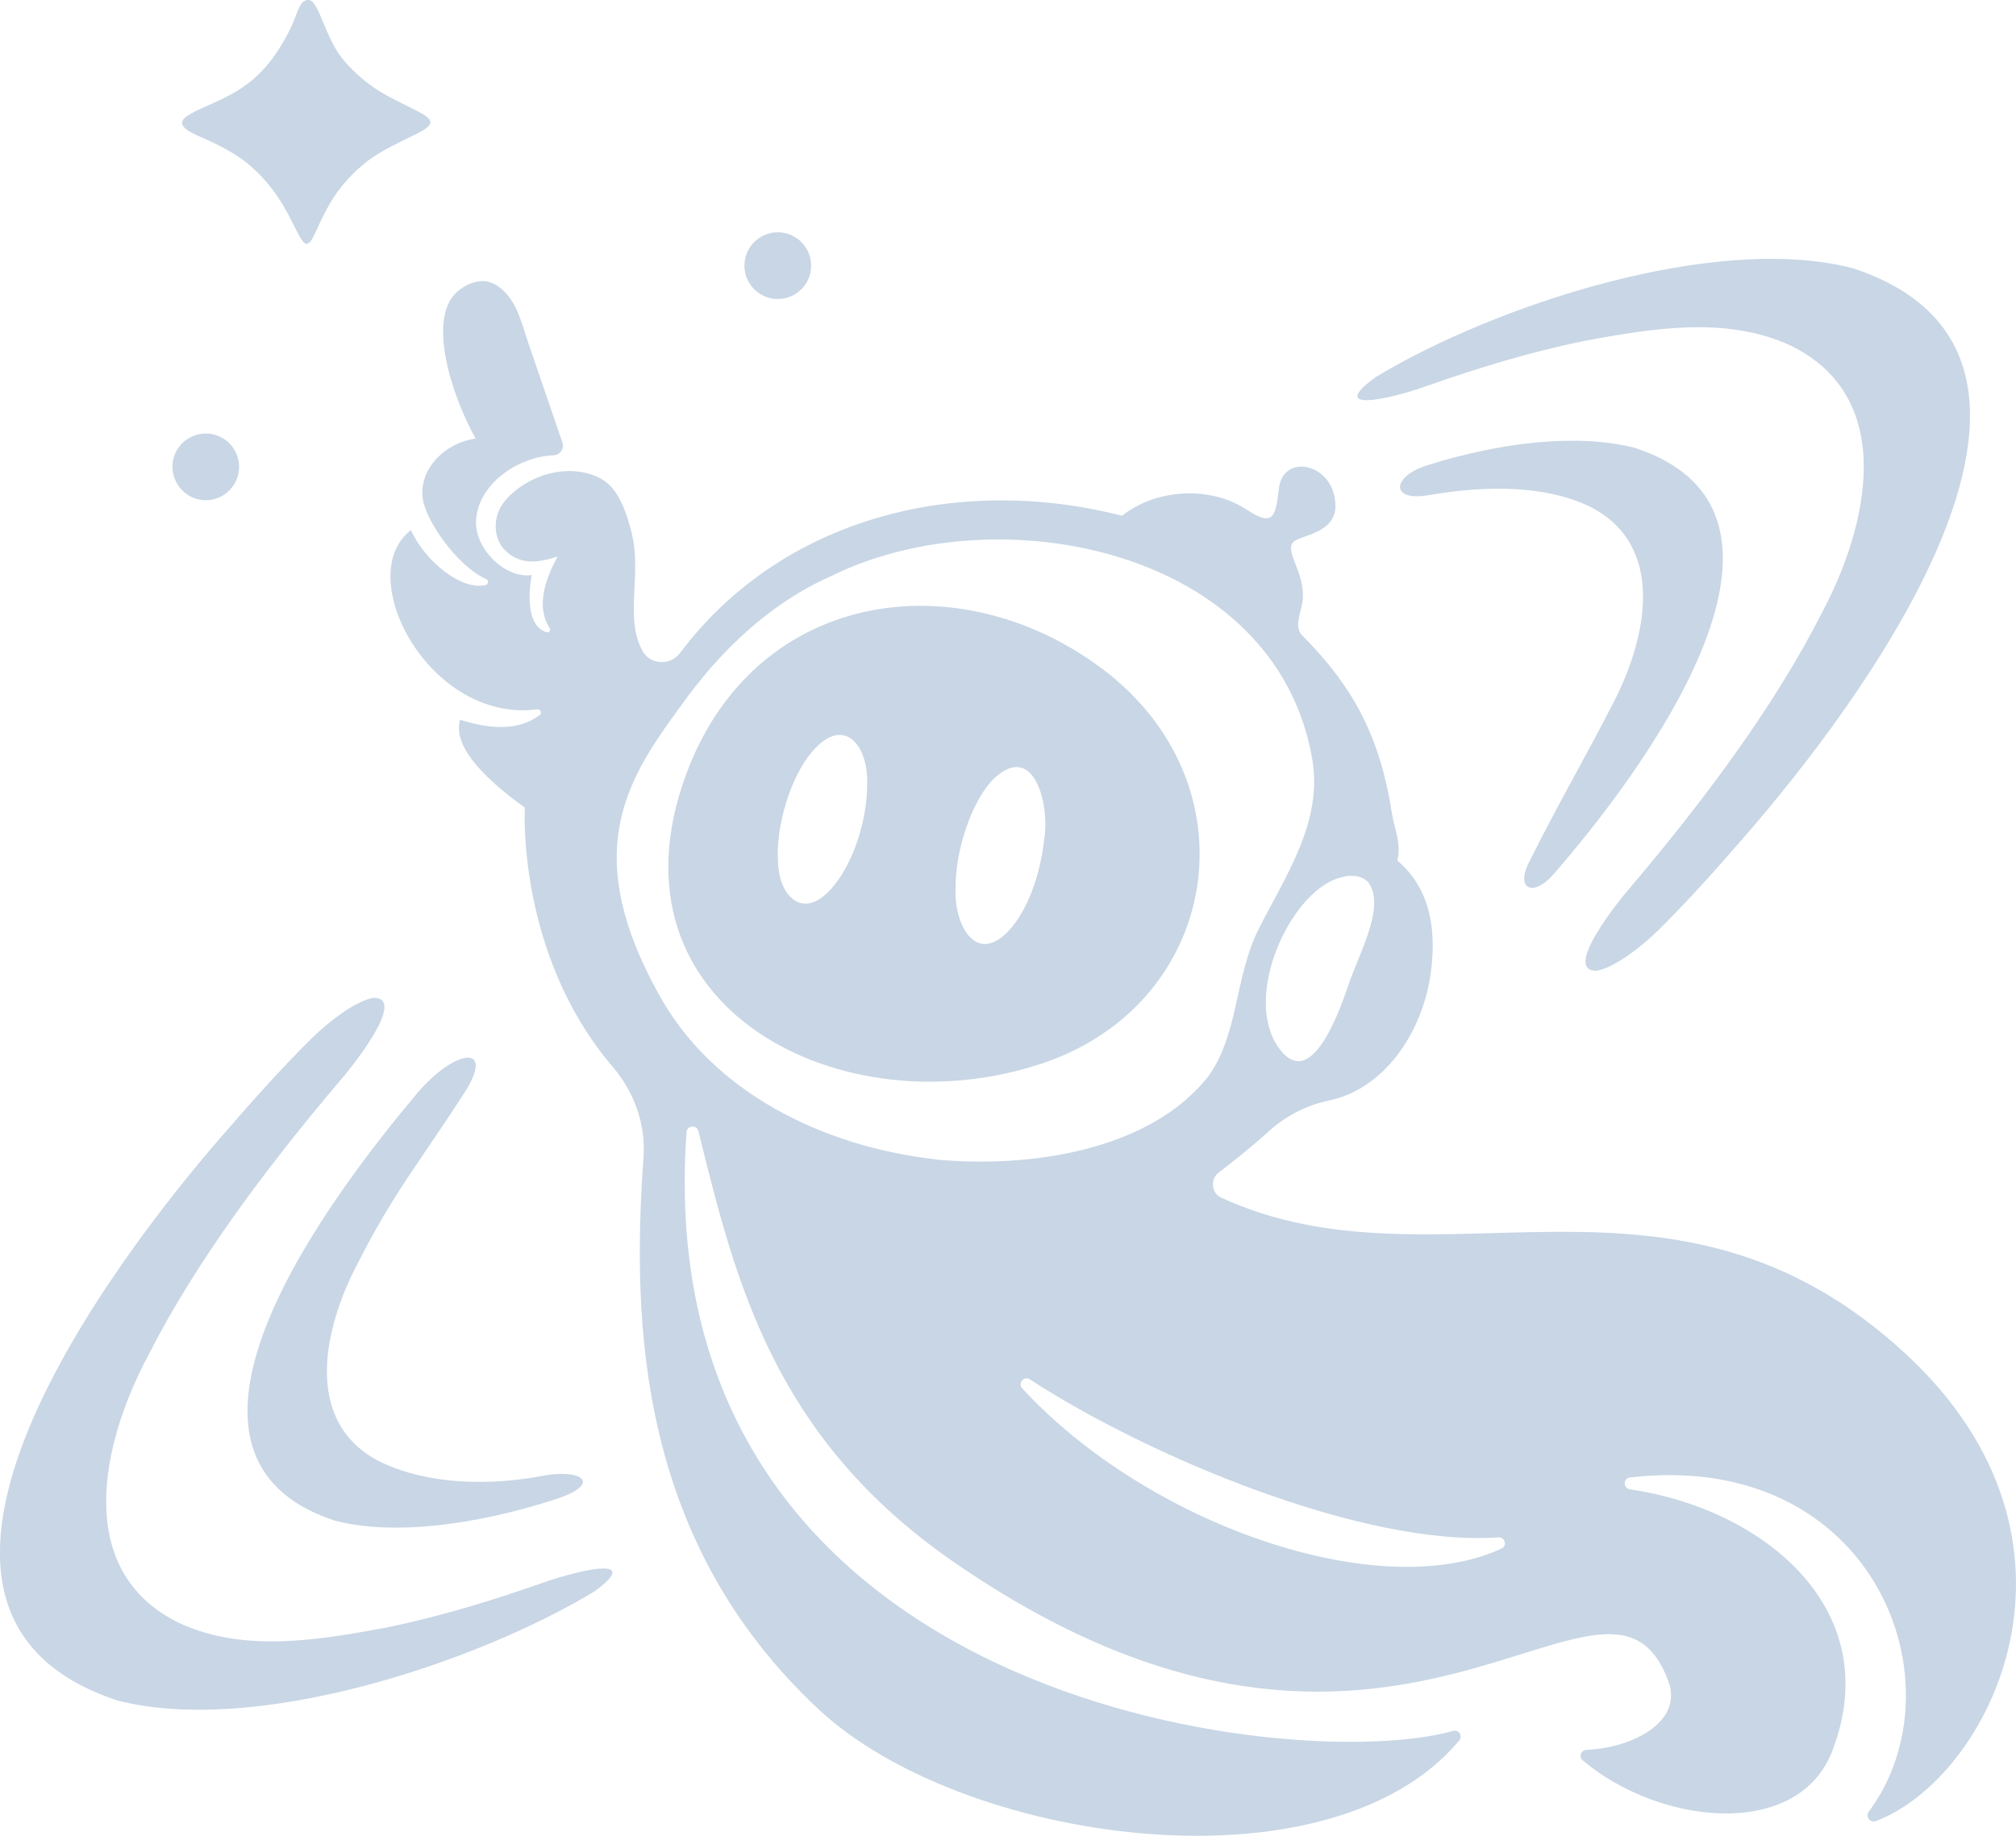
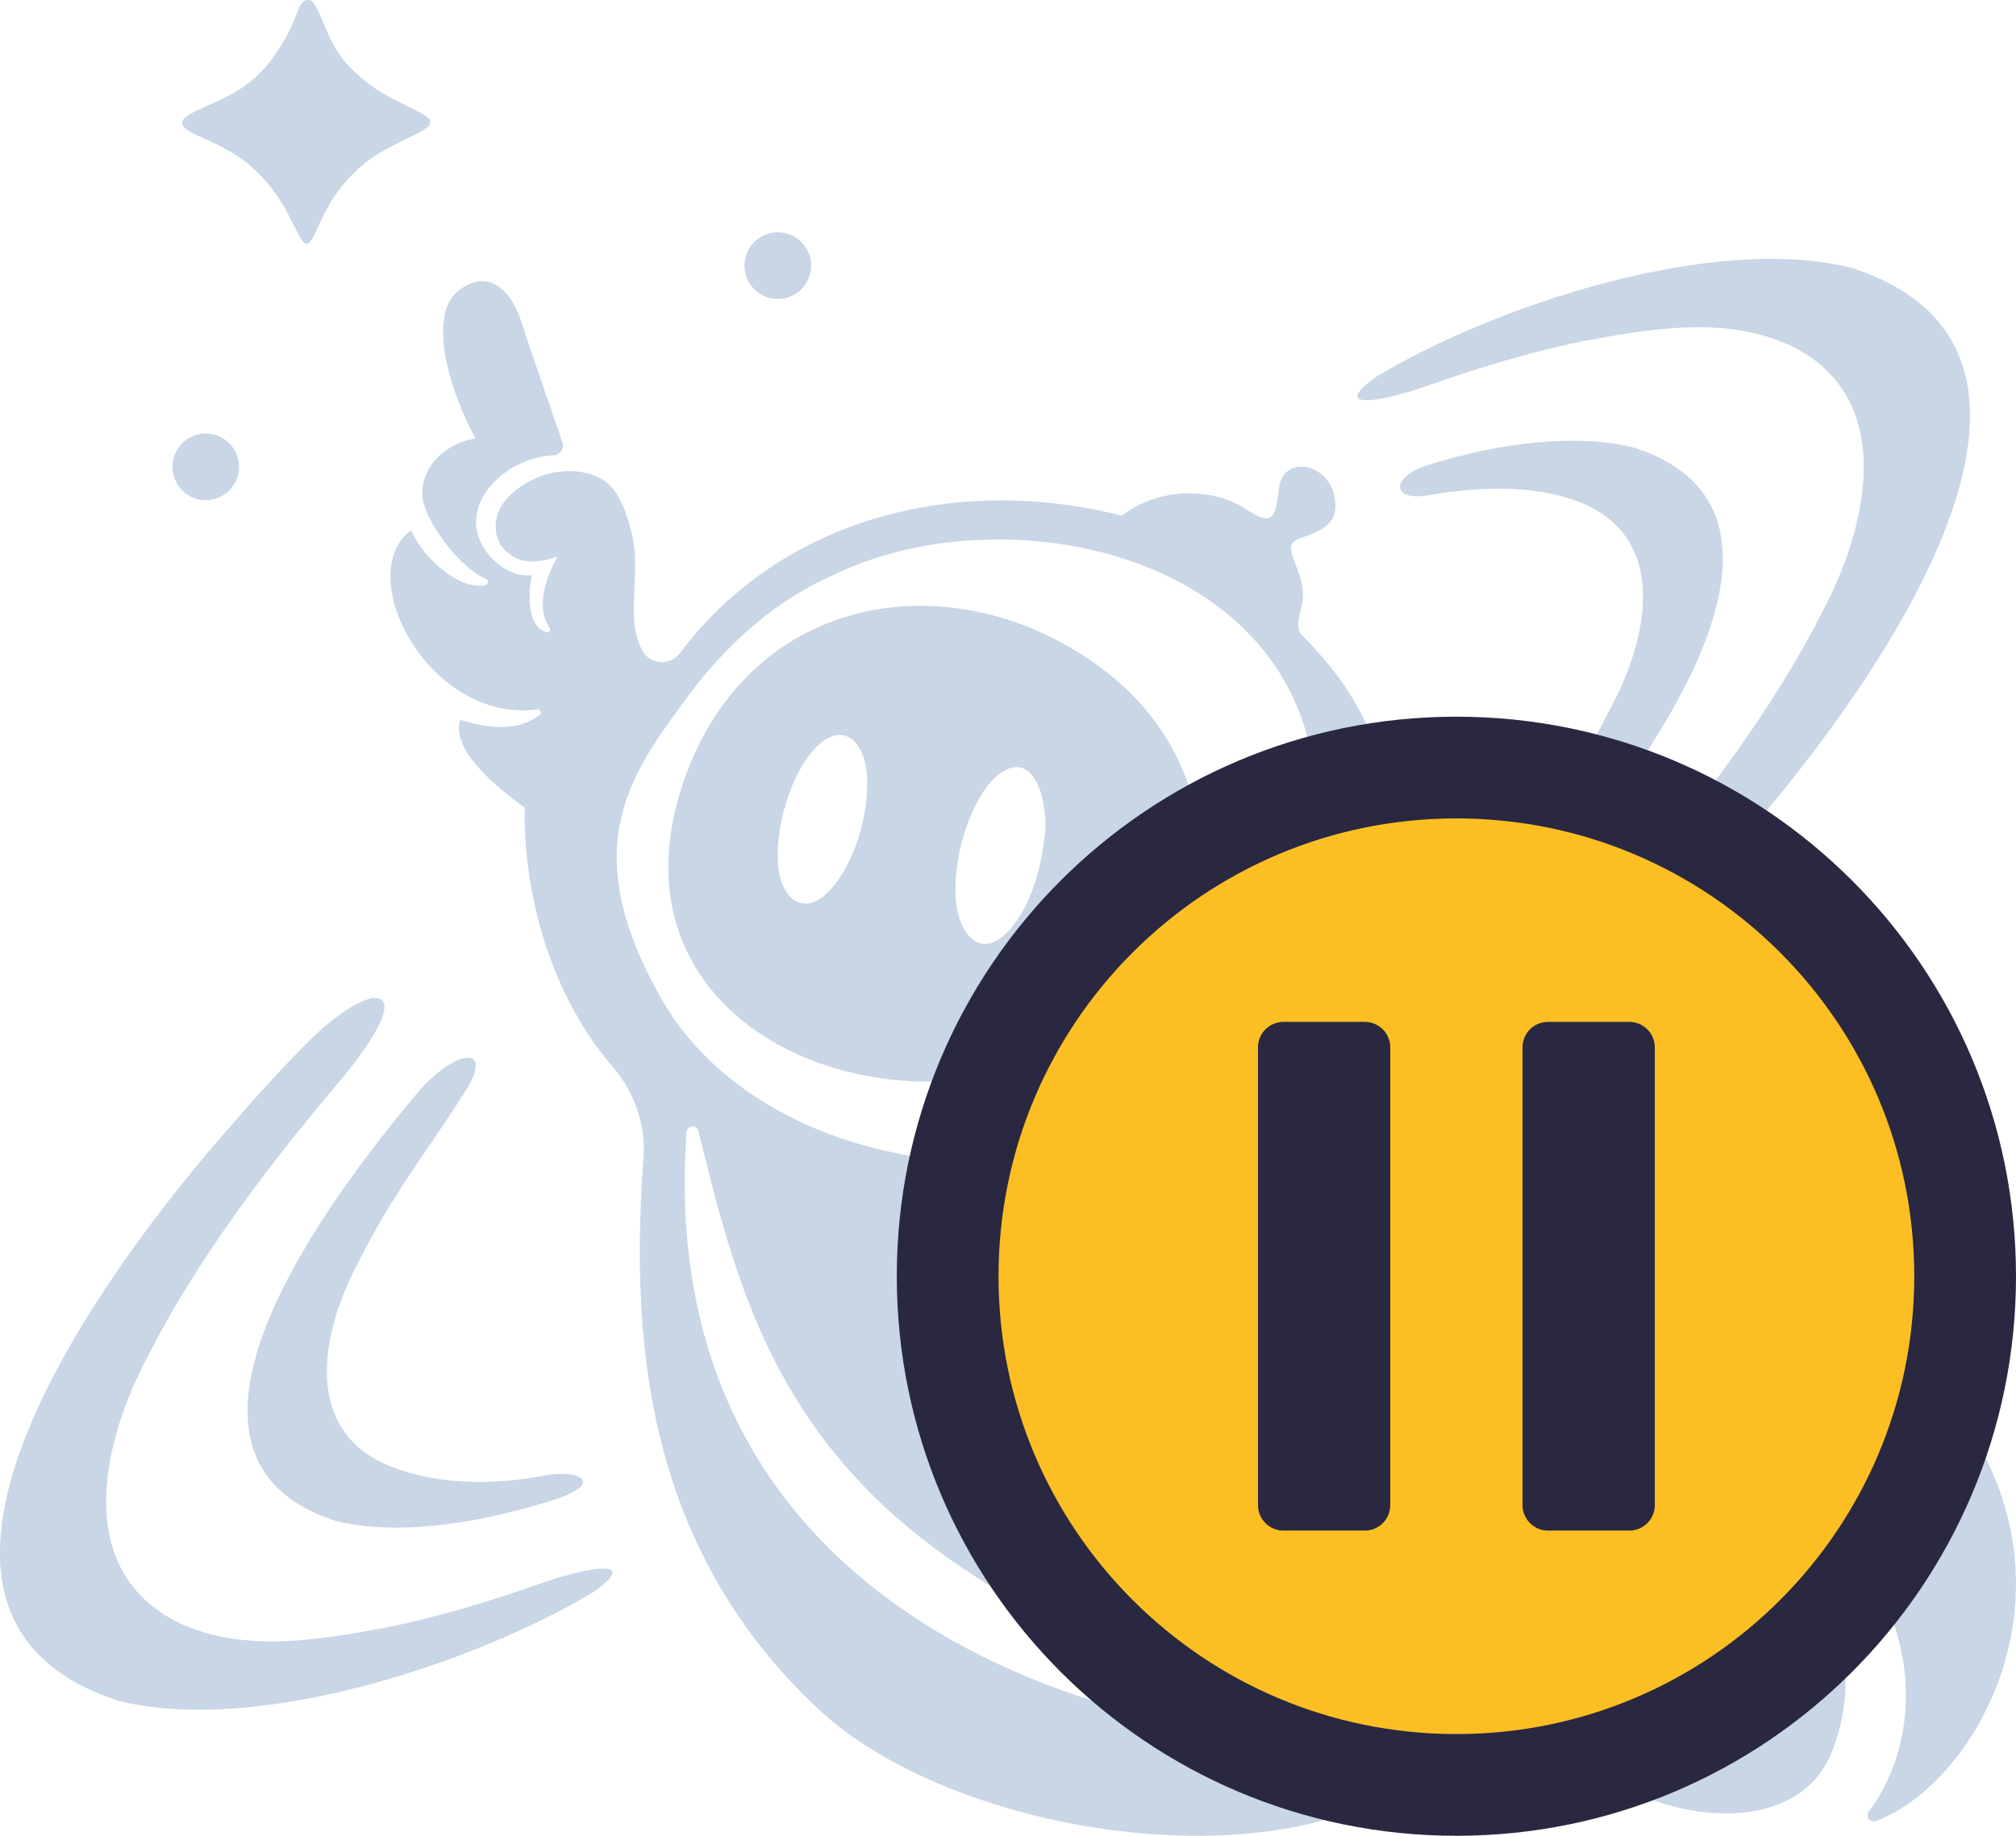
- <svg xmlns="http://www.w3.org/2000/svg" version="1.0" id="Layer_1" x="0px" y="0px" viewBox="0 0 713.3 649.6" style="enable-background:new 0 0 713.3 649.6;" xml:space="preserve">
-   <style type="text/css">
- 	.st0{fill:#C8D6E5;}
- </style>
-   <g>
-     <path class="st0" d="M70.6,48.3c5.4,2.3,13,5.9,18.1,10.5c5.8,5,10.1,11,13.3,17.1c3.6,6.8,5.1,10.9,6.8,10.3l0.1-0.1h0.1   c1.9-0.7,3.5-7.1,8.2-14.9c2.7-4.4,6.5-9,11-12.7c5.4-4.9,14.9-8.9,19.9-11.5c4.9-2.6,5.7-4.2,1.2-6.8c-3.7-2.1-11.2-5.4-15.8-8.4   c-4.1-2.7-8-6-11.2-9.7C114.9,14.1,113-0.1,109.1,0c-3.5,0.1-3.3,4.4-7.3,12c-3.6,6.9-8.5,13.7-15,18.2c-6.7,5.1-17.3,8.3-20.8,11   C61.6,44.3,67.5,46.9,70.6,48.3z" />
-     <path class="st0" d="M41.5,601.7c48.6,12.6,126.6-13.1,168.7-38.5c17.3-12.5-3.6-8.3-18.8-2.9c-18,6.3-36.1,11.8-54.6,15.6   c-24.2,4.5-50.6,9-73.4-1.6c-37.9-18.5-27.3-64-11.1-94.4c16.9-33.4,42.2-67,67.5-96.9c3.7-4.1,24.7-30,12.4-29.9v0H132   c-6.5,1.2-16,8.7-21.9,14.5c-10.5,10.4-20.5,21.6-30.2,32.8C41.2,444.6-54.7,570,41.5,601.7z" />
-     <path class="st0" d="M505.6,136.3c18-6.3,36.1-11.8,54.6-15.6c24.2-4.5,50.6-9,73.4,1.6c37.9,18.5,27.3,64,11.1,94.4   c-16.9,33.4-42.2,67-67.5,96.9c-3.7,4.1-24.7,30-12.4,29.9v0h0.2c6.5-1.2,16-8.7,21.9-14.5c10.5-10.4,20.5-21.6,30.2-32.8   c38.7-44.3,134.6-169.7,38.4-201.3c-48.6-12.6-126.6,13.1-168.7,38.5C469.5,145.9,490.4,141.8,505.6,136.3z" />
-     <path class="st0" d="M164.3,386.7L164.3,386.7c11.3-17.6-3.4-15.7-17,0.5C119,421,46.5,514.4,118.5,538.1   c21.4,5.5,50.5,1.2,77.2-7.3c18.6-5.9,9.7-11.3-4.1-8.5c-18.2,3.4-39.5,3.2-56.6-4.8c-28.4-13.9-20.4-48-8.3-70.7   C139.4,421.8,148.4,411.4,164.3,386.7z" />
-     <path class="st0" d="M549.7,309.3c29-33.2,100.8-127.1,28.8-150.8c-20.5-5.3-48.1-1.9-73.7,6.2c-12.5,4-12.9,12.9,0.7,10.5   c20.6-3.5,40.7-3.5,56.5,3.8c28.4,13.9,20.4,48,8.3,70.7c-8.4,16.5-19.4,35.5-29.4,55.6l0,0C536.3,314.5,542.4,317.7,549.7,309.3z" />
-     <path class="st0" d="M369.3,376.1c60.7-20.7,74.3-93.8,25.7-135.4c-0.1-0.1-0.3-0.3-0.4-0.4v0c-51.5-42.7-127.2-33.5-151.9,33.9   C212.5,356.4,298,400.4,369.3,376.1z M338.1,314.9c-0.3-14.2,6.1-32.5,14-39.8c14-12.5,19.3,9.9,17.4,21.7l-0.1,0.7l0,0   c-1.3,11.4-5.5,24.9-13.3,32.7C344.4,341.4,337.5,325.6,338.1,314.9z M287.5,265.8c11.4-13.1,20.1-1.6,19.3,12.5v0.6   c-0.2,11.5-4.9,26.9-12.6,35.5c-9.9,11.3-18.5,3-18.9-9.1C274.3,292.5,279.8,274.6,287.5,265.8z" />
-     <path class="st0" d="M516.3,615.9c1.3-1.6-0.1-4-2.2-3.4c-55.3,15.7-285.5-9.2-271.2-211.9c0.2-2.4,3.6-2.7,4.2-0.4   c13.1,53,26.5,108.2,89.9,152.2C493.6,661,568.5,536,590.3,594.9c5.3,14.2-12.4,23.6-29,24.3c-1.9,0.1-2.8,2.4-1.3,3.7   c27.2,23,76.4,28.3,88.4-3.6c19.1-50.2-24.9-85.5-71.7-92.3c-2.5-0.4-2.4-3.9,0-4.2c86.4-10,118.1,73,84.5,118.3   c-1.3,1.7,0.5,4,2.5,3.3c40.3-15.2,82.6-98.7,10.6-165.3h0c-82.9-76.7-165.8-20.1-242.2-55.3c-3.5-1.6-4-6.5-0.9-8.9   c5-3.8,11.9-9.3,17.5-14.4c6.1-5.6,13.5-9.4,21.6-11.1c19.4-4.1,32.5-23.6,35.7-43.6c2.4-15.2,0.7-30.9-11.6-41.3   c1.5-6.1-1-11-1.9-16.6c-4.1-26.5-13.1-44.3-31.8-63.1c-2.9-2.9-0.4-8.3,0.1-11.5c1.6-10.2-6.7-18.1-3.1-21.6   c2.4-2.3,14.8-3,14.8-12.6c0-15.2-18.6-19.1-20-6.2c-1.2,10.8-2.3,13.4-11.8,7.2c-12.3-8-31.3-7.4-43.7,2.4   c-58.3-14.9-120.5,0.7-156.4,48.6c-3.5,4.6-10.7,4.2-13.4-1c-1.6-3-2.8-7.1-2.9-12.3c-0.3-10,1.6-19.6-0.8-29.2   c-1.8-7.1-4.6-16.3-11.6-19.6c-11.2-5.4-25.6-0.8-33.2,8.2c-4.7,5.5-4.1,13.4-0.1,17.4c5.2,5.2,11.3,4.8,18.7,2.3   c-8.1,14.8-5,21.8-2.8,25.4c0.5,0.8-0.3,1.7-1.2,1.4c-6.9-2.3-6.4-13-5.2-20.2c-9.5,1.3-20.8-9.7-19.6-20.3   c1.3-12.2,14.8-21.6,27.4-22.1c2.3-0.1,3.8-2.4,3.1-4.5l-12.5-36.5c-2.3-7.2-4.3-15.1-10.9-19.2c-4.9-3.1-10.5-0.6-13.9,2.4   c-10.5,9.3-2.2,36.2,6.6,51.9c-10.9,1.5-20.2,10.7-18.7,21.4c1,7.3,11.8,23.5,22.4,28.3c1,0.4,0.9,1.9-0.2,2.1   c-8.4,2.1-21.4-8.3-26.4-19.4c-21,16.1,6.6,68.4,44.7,63.4c1.1-0.1,1.8,1.3,0.9,2c-5.2,3.9-13.3,6.4-28.2,1.7   c-3.3,11.1,13.7,24.4,22.9,31.1c0,0-3,51.8,31.1,91.7c7.6,8.9,11.7,20.3,10.9,31.9c-4.3,60-1.5,136.1,61.8,195.3   C339.8,652,469.9,671.2,516.3,615.9z M530.2,544c2.3-0.2,3.2,3.1,1,4c-43.4,20-125.3-8.7-169.5-56.7c-1.7-1.8,0.6-4.6,2.7-3.2v0   C406.5,515.5,482.7,547.4,530.2,544z M484,312.1L484,312.1l0.2,0.2c6.3,8.9-3.9,26-7.3,36.9c-3.8,10.9-14.2,39.2-25.8,19.5   c-10.5-19.3,6.6-54.3,23.6-58.3C478,309.5,481.7,309.7,484,312.1z M219,293.5c2.7-16.9,11.9-30.1,22.1-44   c13.7-19.2,31.3-36.1,53.1-45.7c58.6-29,157.2-9.9,170.1,64.8c3.8,22.2-9.3,41.1-19.1,60.4c-8.4,17.2-6.9,36.4-17.4,51.5   c-20.8,26.9-63.9,32.9-96.6,29.8l-0.5-0.1c-39.2-4.5-78.9-23.5-98-59.1C223.2,333.8,215.7,313.7,219,293.5z" />
-     <path class="st0" d="M72.8,177c6.5,0,11.8-5.3,11.8-11.8c0-6.5-5.3-11.8-11.8-11.8c-6.5,0-11.8,5.3-11.8,11.8   C61.1,171.7,66.3,177,72.8,177z" />
-     <circle class="st0" cx="275.2" cy="94" r="11.8" />
+ <svg xmlns="http://www.w3.org/2000/svg" viewBox="0 0 713.3 649.6">
+   <g fill="#C8D6E5">
+     <path d="M70.6,48.3c5.4,2.3,13,5.9,18.1,10.5c5.8,5,10.1,11,13.3,17.1c3.6,6.8,5.1,10.9,6.8,10.3l0.1-0.1h0.1   c1.9-0.7,3.5-7.1,8.2-14.9c2.7-4.4,6.5-9,11-12.7c5.4-4.9,14.9-8.9,19.9-11.5c4.9-2.6,5.7-4.2,1.2-6.8c-3.7-2.1-11.2-5.4-15.8-8.4   c-4.1-2.7-8-6-11.2-9.7C114.9,14.1,113-0.1,109.1,0c-3.5,0.1-3.3,4.4-7.3,12c-3.6,6.9-8.5,13.7-15,18.2c-6.7,5.1-17.3,8.3-20.8,11   C61.6,44.3,67.5,46.9,70.6,48.3z" />
+     <path d="M41.5,601.7c48.6,12.6,126.6-13.1,168.7-38.5c17.3-12.5-3.6-8.3-18.8-2.9c-18,6.3-36.1,11.8-54.6,15.6   c-24.2,4.5-50.6,9-73.4-1.6c-37.9-18.5-27.3-64-11.1-94.4c16.9-33.4,42.2-67,67.5-96.9c3.7-4.1,24.7-30,12.4-29.9v0H132   c-6.5,1.2-16,8.7-21.9,14.5c-10.5,10.4-20.5,21.6-30.2,32.8C41.2,444.6-54.7,570,41.5,601.7z" />
+     <path d="M505.6,136.3c18-6.3,36.1-11.8,54.6-15.6c24.2-4.5,50.6-9,73.4,1.6c37.9,18.5,27.3,64,11.1,94.4   c-16.9,33.4-42.2,67-67.5,96.9c-3.7,4.1-24.7,30-12.4,29.9v0h0.2c6.5-1.2,16-8.7,21.9-14.5c10.5-10.4,20.5-21.6,30.2-32.8   c38.7-44.3,134.6-169.7,38.4-201.3c-48.6-12.6-126.6,13.1-168.7,38.5C469.5,145.9,490.4,141.8,505.6,136.3z" />
+     <path d="M164.3,386.7L164.3,386.7c11.3-17.6-3.4-15.7-17,0.5C119,421,46.5,514.4,118.5,538.1   c21.4,5.5,50.5,1.2,77.2-7.3c18.6-5.9,9.7-11.3-4.1-8.5c-18.2,3.4-39.5,3.2-56.6-4.8c-28.4-13.9-20.4-48-8.3-70.7   C139.4,421.8,148.4,411.4,164.3,386.7z" />
+     <path d="M549.7,309.3c29-33.2,100.8-127.1,28.8-150.8c-20.5-5.3-48.1-1.9-73.7,6.2c-12.5,4-12.9,12.9,0.7,10.5   c20.6-3.5,40.7-3.5,56.5,3.8c28.4,13.9,20.4,48,8.3,70.7c-8.4,16.5-19.4,35.5-29.4,55.6l0,0C536.3,314.5,542.4,317.7,549.7,309.3z" />
+     <path d="M369.3,376.1c60.7-20.7,74.3-93.8,25.7-135.4c-0.1-0.1-0.3-0.3-0.4-0.4v0c-51.5-42.7-127.2-33.5-151.9,33.9   C212.5,356.4,298,400.4,369.3,376.1z M338.1,314.9c-0.3-14.2,6.1-32.5,14-39.8c14-12.5,19.3,9.9,17.4,21.7l-0.1,0.7l0,0   c-1.3,11.4-5.5,24.9-13.3,32.7C344.4,341.4,337.5,325.6,338.1,314.9z M287.5,265.8c11.4-13.1,20.1-1.6,19.3,12.5v0.6   c-0.2,11.5-4.9,26.9-12.6,35.5c-9.9,11.3-18.5,3-18.9-9.1C274.3,292.5,279.8,274.6,287.5,265.8z" />
+     <path d="M516.3,615.9c1.3-1.6-0.1-4-2.2-3.4c-55.3,15.7-285.5-9.2-271.2-211.9c0.2-2.4,3.6-2.7,4.2-0.4   c13.1,53,26.5,108.2,89.9,152.2C493.6,661,568.5,536,590.3,594.9c5.3,14.2-12.4,23.6-29,24.3c-1.9,0.1-2.8,2.4-1.3,3.7   c27.2,23,76.4,28.3,88.4-3.6c19.1-50.2-24.9-85.5-71.7-92.3c-2.5-0.4-2.4-3.9,0-4.2c86.4-10,118.1,73,84.5,118.3   c-1.3,1.7,0.5,4,2.5,3.3c40.3-15.2,82.6-98.7,10.6-165.3h0c-82.9-76.7-165.8-20.1-242.2-55.3c-3.5-1.6-4-6.5-0.9-8.9   c5-3.8,11.9-9.3,17.5-14.4c6.1-5.6,13.5-9.4,21.6-11.1c19.4-4.1,32.5-23.6,35.7-43.6c2.4-15.2,0.7-30.9-11.6-41.3   c1.5-6.1-1-11-1.9-16.6c-4.1-26.5-13.1-44.3-31.8-63.1c-2.9-2.9-0.4-8.3,0.1-11.5c1.6-10.2-6.7-18.1-3.1-21.6   c2.4-2.3,14.8-3,14.8-12.6c0-15.2-18.6-19.1-20-6.2c-1.2,10.8-2.3,13.4-11.8,7.2c-12.3-8-31.3-7.4-43.7,2.4   c-58.3-14.9-120.5,0.7-156.4,48.6c-3.5,4.6-10.7,4.2-13.4-1c-1.6-3-2.8-7.1-2.9-12.3c-0.3-10,1.6-19.6-0.8-29.2   c-1.8-7.1-4.6-16.3-11.6-19.6c-11.2-5.4-25.6-0.8-33.2,8.2c-4.7,5.5-4.1,13.4-0.1,17.4c5.2,5.2,11.3,4.8,18.7,2.3   c-8.1,14.8-5,21.8-2.8,25.4c0.5,0.8-0.3,1.7-1.2,1.4c-6.9-2.3-6.4-13-5.2-20.2c-9.5,1.3-20.8-9.7-19.6-20.3   c1.3-12.2,14.8-21.6,27.4-22.1c2.3-0.1,3.8-2.4,3.1-4.5l-12.5-36.5c-2.3-7.2-4.3-15.1-10.9-19.2c-4.9-3.1-10.5-0.6-13.9,2.4   c-10.5,9.3-2.2,36.2,6.6,51.9c-10.9,1.5-20.2,10.7-18.7,21.4c1,7.3,11.8,23.5,22.4,28.3c1,0.4,0.9,1.9-0.2,2.1   c-8.4,2.1-21.4-8.3-26.4-19.4c-21,16.1,6.6,68.4,44.7,63.4c1.1-0.1,1.8,1.3,0.9,2c-5.2,3.9-13.3,6.4-28.2,1.7   c-3.3,11.1,13.7,24.4,22.9,31.1c0,0-3,51.8,31.1,91.7c7.6,8.9,11.7,20.3,10.9,31.9c-4.3,60-1.5,136.1,61.8,195.3   C339.8,652,469.9,671.2,516.3,615.9z M530.2,544c2.3-0.2,3.2,3.1,1,4c-43.4,20-125.3-8.7-169.5-56.7c-1.7-1.8,0.6-4.6,2.7-3.2v0   C406.5,515.5,482.7,547.4,530.2,544z M484,312.1L484,312.1l0.2,0.2c6.3,8.9-3.9,26-7.3,36.9c-3.8,10.9-14.2,39.2-25.8,19.5   c-10.5-19.3,6.6-54.3,23.6-58.3C478,309.5,481.7,309.7,484,312.1z M219,293.5c2.7-16.9,11.9-30.1,22.1-44   c13.7-19.2,31.3-36.1,53.1-45.7c58.6-29,157.2-9.9,170.1,64.8c3.8,22.2-9.3,41.1-19.1,60.4c-8.4,17.2-6.9,36.4-17.4,51.5   c-20.8,26.9-63.9,32.9-96.6,29.8l-0.5-0.1c-39.2-4.5-78.9-23.5-98-59.1C223.2,333.8,215.7,313.7,219,293.5z" />
+     <path d="M72.8,177c6.5,0,11.8-5.3,11.8-11.8c0-6.5-5.3-11.8-11.8-11.8c-6.5,0-11.8,5.3-11.8,11.8   C61.1,171.7,66.3,177,72.8,177z" />
+     <circle cx="275.2" cy="94" r="11.8" />
  </g>
+   <circle cx="515.3" cy="451.6" r="180" fill="#FBBF24" stroke="#2A2840" stroke-width="36" />
+   <rect x="445.1" y="361.6" width="46.8" height="180" rx="9" fill="#2A2840" />
+   <rect x="538.7" y="361.6" width="46.8" height="180" rx="9" fill="#2A2840" />
</svg>
